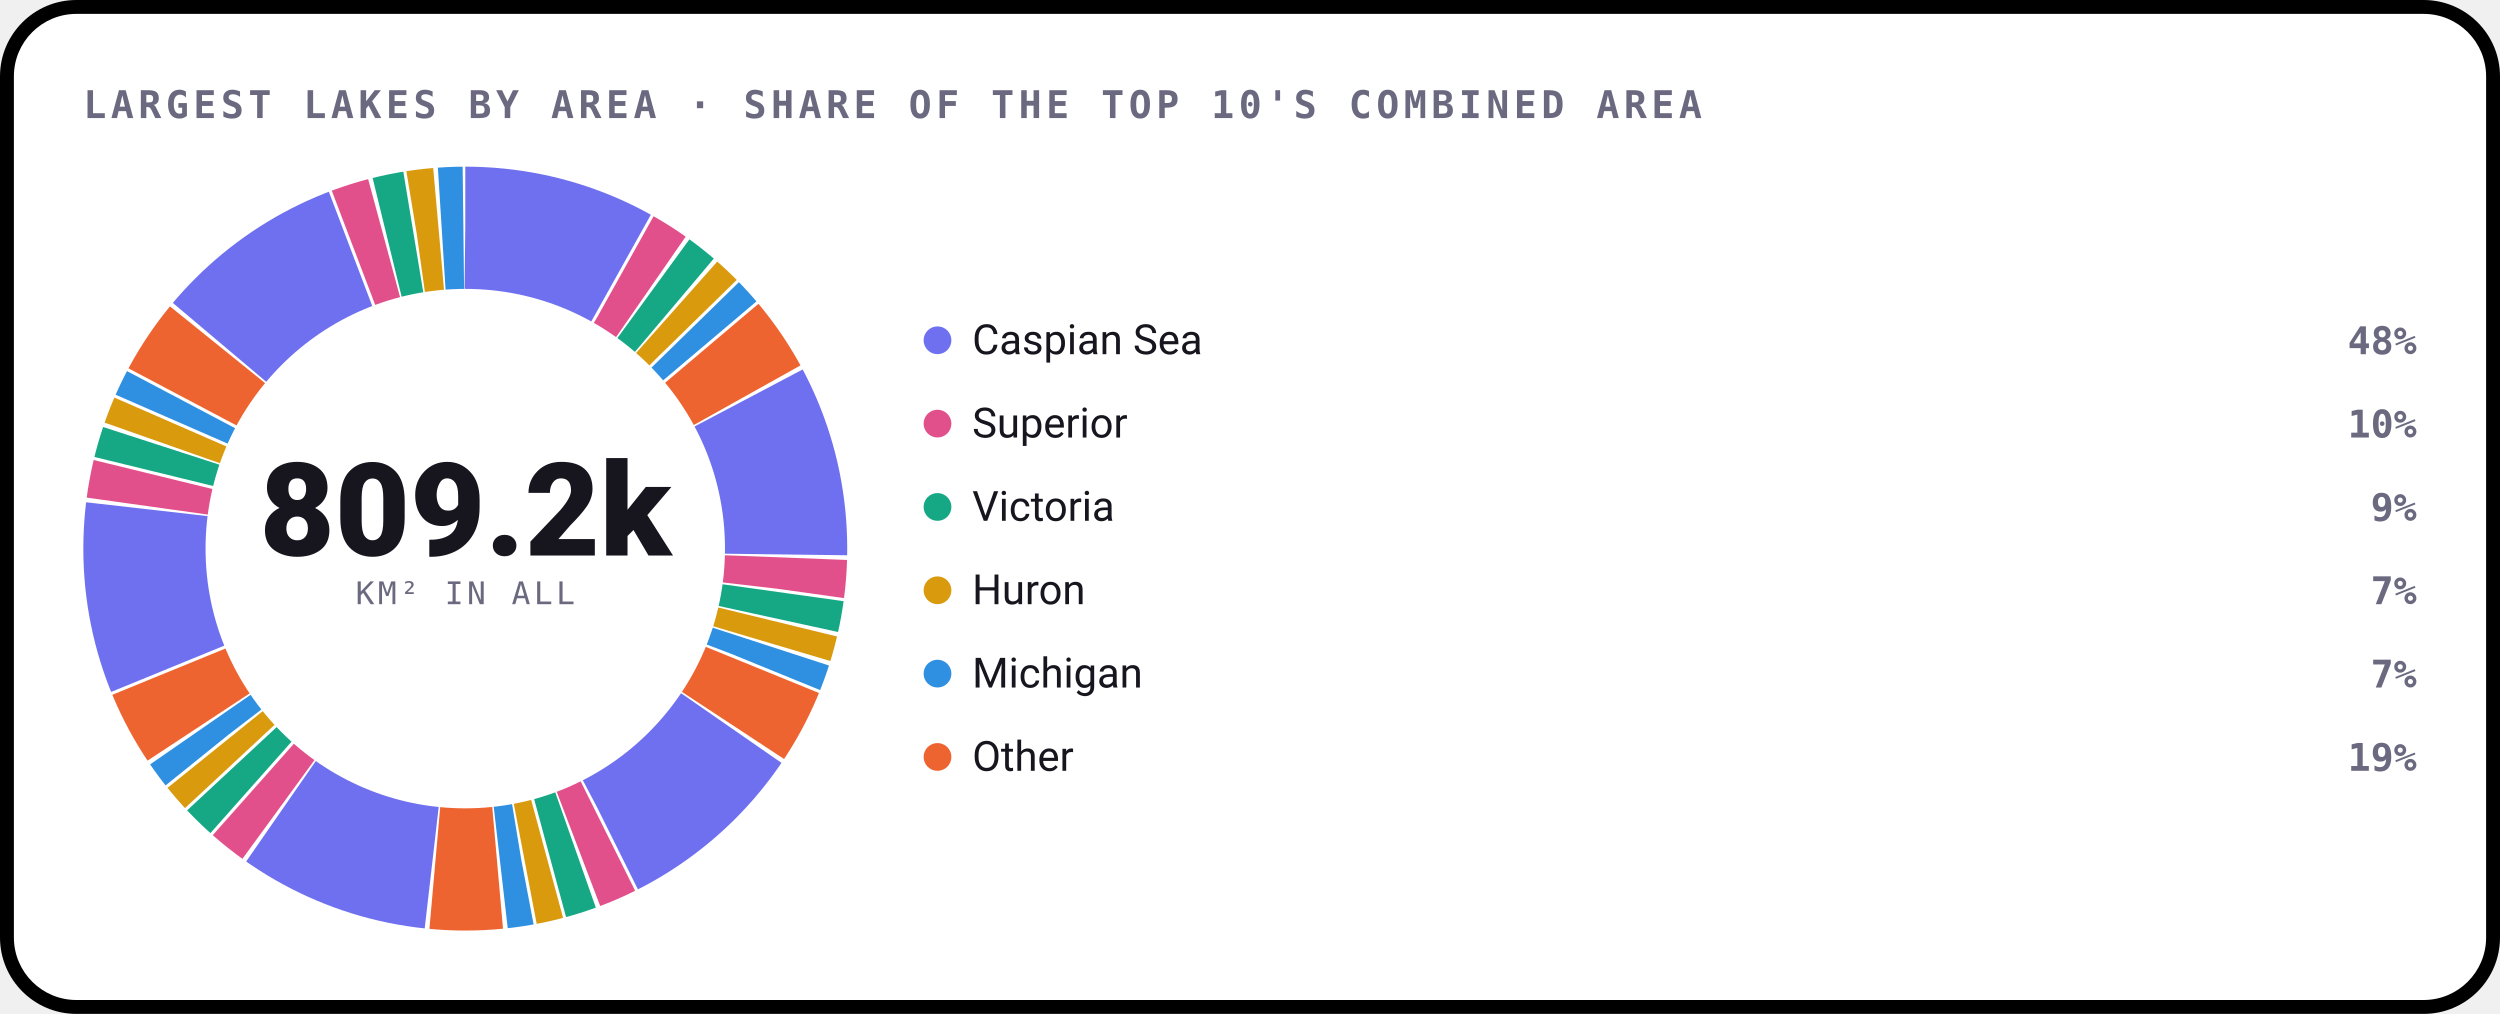
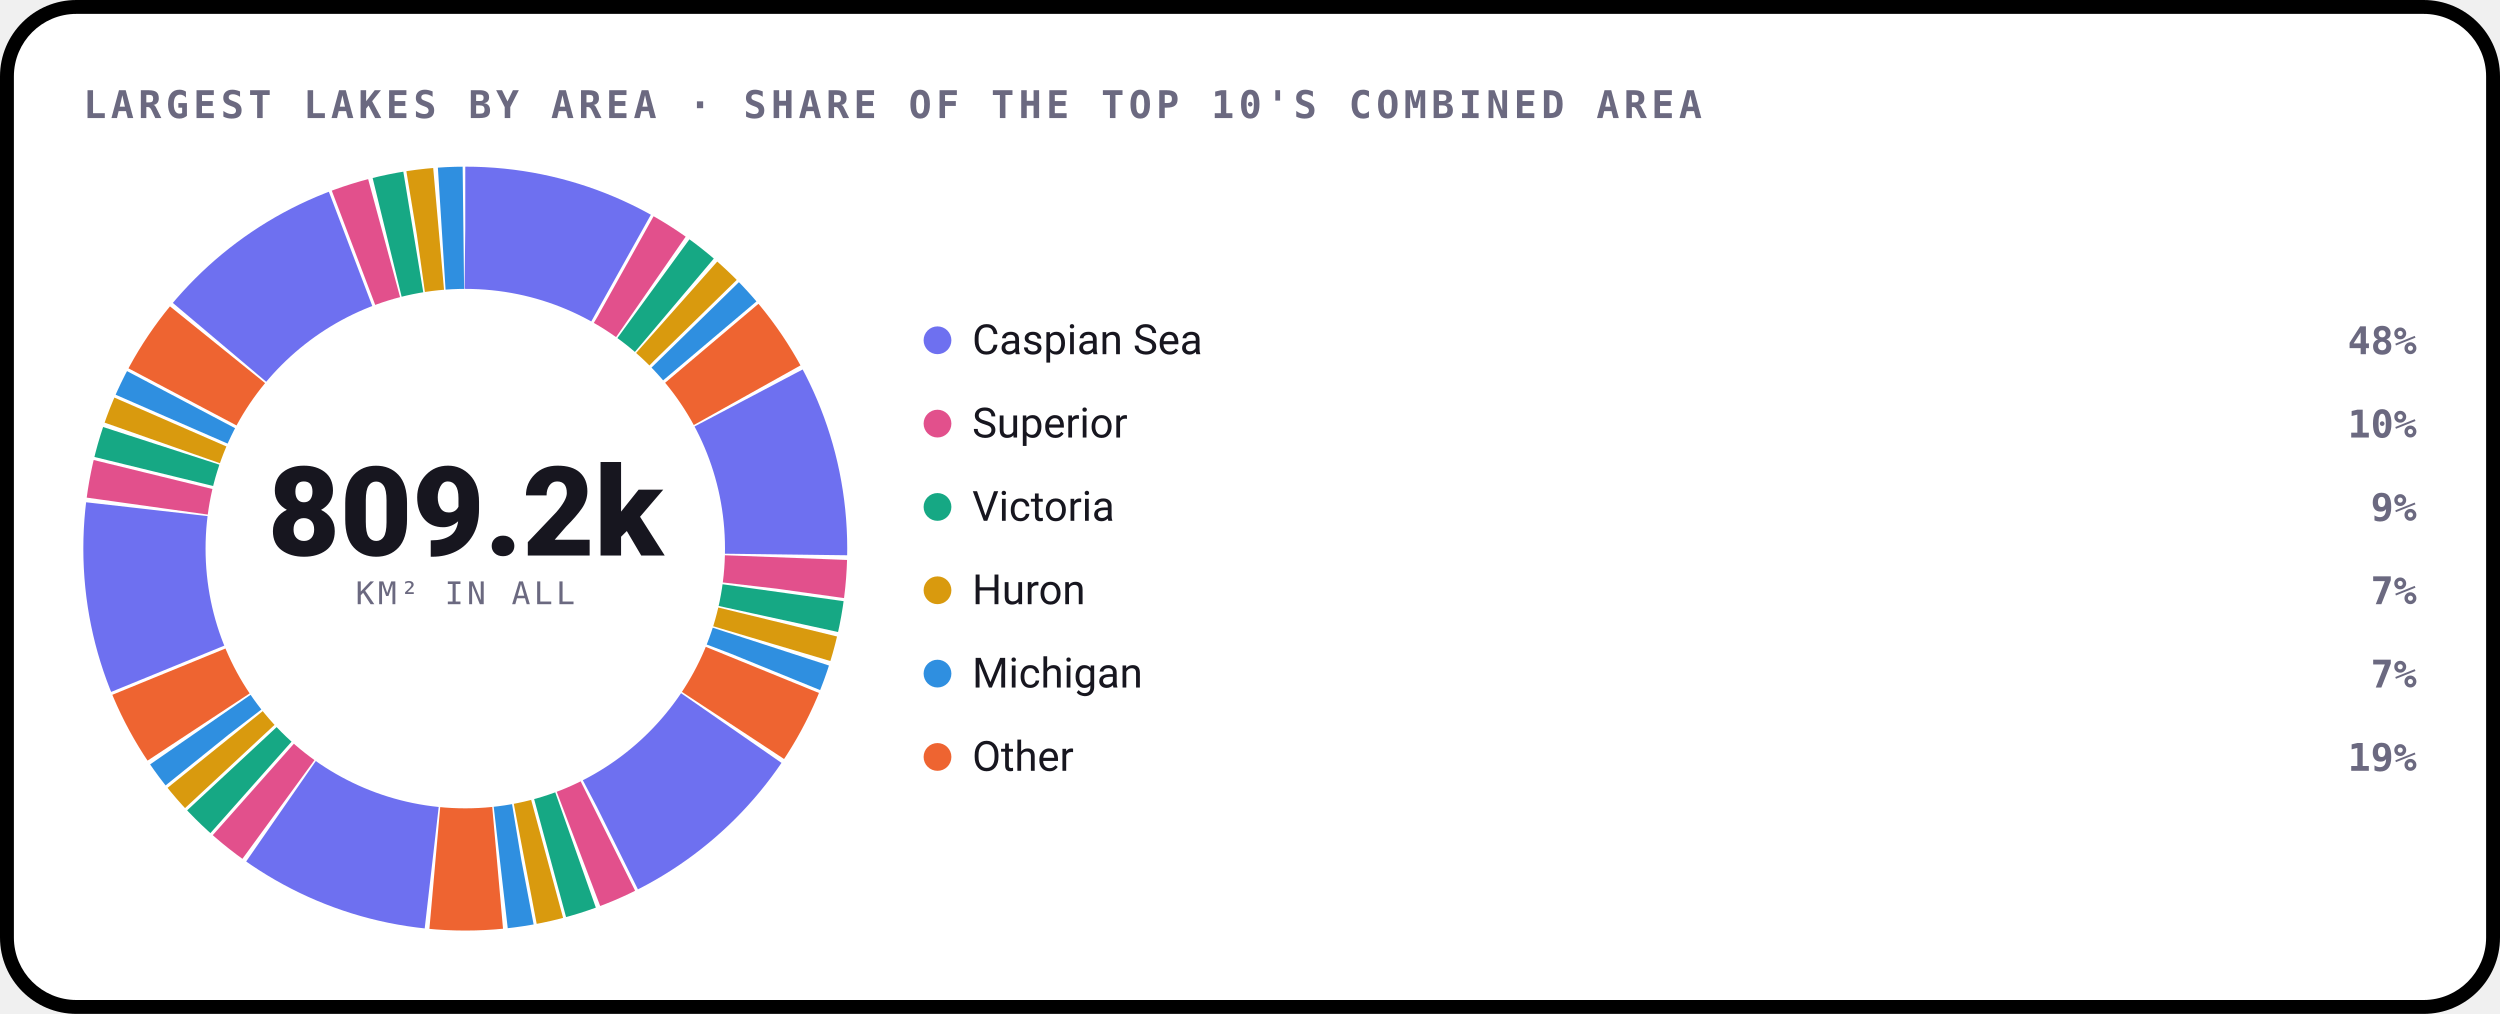
<svg xmlns="http://www.w3.org/2000/svg" viewBox="0 0 720 292" width="720" height="292" role="img" aria-label="Largest lakes by area · share of the top 10's combined area: total 809.2k across 6 parts">
  <rect width="720" height="292" rx="22" fill="#000000" />
  <rect x="4" y="4" width="712" height="284" rx="18" fill="#ffffff" />
  <text x="24" y="34" fill="#6b6980" font-family="ui-monospace,SFMono-Regular,Menlo,Consolas,monospace" font-size="11" font-weight="600" letter-spacing="1.3">LARGEST LAKES BY AREA · SHARE OF THE TOP 10'S COMBINED AREA</text>
  <circle cx="134" cy="158" r="92.4" fill="none" stroke="#6E70F0" stroke-width="35.2" pathLength="100" stroke-dasharray="46.85 53.15" stroke-dashoffset="0" transform="rotate(-90 134 158)" />
  <circle cx="134" cy="158" r="92.4" fill="none" stroke="#E2508C" stroke-width="35.2" pathLength="100" stroke-dasharray="9.25 90.75" stroke-dashoffset="-47.75" transform="rotate(-90 134 158)" />
  <circle cx="134" cy="158" r="92.4" fill="none" stroke="#16A884" stroke-width="35.2" pathLength="100" stroke-dasharray="7.69 92.31" stroke-dashoffset="-57.9" transform="rotate(-90 134 158)" />
  <circle cx="134" cy="158" r="92.4" fill="none" stroke="#D99A0E" stroke-width="35.2" pathLength="100" stroke-dasharray="6.46 93.54" stroke-dashoffset="-66.48" transform="rotate(-90 134 158)" />
  <circle cx="134" cy="158" r="92.4" fill="none" stroke="#2F8FE0" stroke-width="35.2" pathLength="100" stroke-dasharray="6.24 93.76" stroke-dashoffset="-73.84" transform="rotate(-90 134 158)" />
  <circle cx="134" cy="158" r="92.4" fill="none" stroke="#EE6431" stroke-width="35.2" pathLength="100" stroke-dasharray="18.12 81.88" stroke-dashoffset="-80.98" transform="rotate(-90 134 158)" />
-   <text x="134" y="160" text-anchor="middle" fill="#17161f" font-family="ui-sans-serif,system-ui,-apple-system,'Segoe UI',Roboto,Helvetica,Arial,sans-serif" font-size="37.4" font-weight="800">809.2k</text>
+   <text x="134" y="160" text-anchor="middle" fill="#17161f" font-family="ui-sans-serif,system-ui,-apple-system,'Segoe UI',Roboto,Helvetica,Arial,sans-serif" font-size="35.91" font-weight="800">809.2k</text>
  <text x="134" y="174" fill="#6b6980" font-family="ui-monospace,SFMono-Regular,Menlo,Consolas,monospace" font-size="9" text-anchor="middle" letter-spacing="1">KM² IN ALL</text>
  <circle cx="270" cy="98" r="4" fill="#6E70F0" />
  <text x="280" y="102" fill="#17161f" font-family="ui-sans-serif,system-ui,-apple-system,'Segoe UI',Roboto,Helvetica,Arial,sans-serif" font-size="12">Caspian Sea</text>
  <text x="696" y="102" text-anchor="end" fill="#6b6980" font-family="ui-monospace,SFMono-Regular,Menlo,Consolas,monospace" font-size="11" font-weight="600">48%</text>
  <circle cx="270" cy="122" r="4" fill="#E2508C" />
  <text x="280" y="126" fill="#17161f" font-family="ui-sans-serif,system-ui,-apple-system,'Segoe UI',Roboto,Helvetica,Arial,sans-serif" font-size="12">Superior</text>
  <text x="696" y="126" text-anchor="end" fill="#6b6980" font-family="ui-monospace,SFMono-Regular,Menlo,Consolas,monospace" font-size="11" font-weight="600">10%</text>
  <circle cx="270" cy="146" r="4" fill="#16A884" />
  <text x="280" y="150" fill="#17161f" font-family="ui-sans-serif,system-ui,-apple-system,'Segoe UI',Roboto,Helvetica,Arial,sans-serif" font-size="12">Victoria</text>
  <text x="696" y="150" text-anchor="end" fill="#6b6980" font-family="ui-monospace,SFMono-Regular,Menlo,Consolas,monospace" font-size="11" font-weight="600">9%</text>
  <circle cx="270" cy="170" r="4" fill="#D99A0E" />
  <text x="280" y="174" fill="#17161f" font-family="ui-sans-serif,system-ui,-apple-system,'Segoe UI',Roboto,Helvetica,Arial,sans-serif" font-size="12">Huron</text>
  <text x="696" y="174" text-anchor="end" fill="#6b6980" font-family="ui-monospace,SFMono-Regular,Menlo,Consolas,monospace" font-size="11" font-weight="600">7%</text>
  <circle cx="270" cy="194" r="4" fill="#2F8FE0" />
  <text x="280" y="198" fill="#17161f" font-family="ui-sans-serif,system-ui,-apple-system,'Segoe UI',Roboto,Helvetica,Arial,sans-serif" font-size="12">Michigan</text>
  <text x="696" y="198" text-anchor="end" fill="#6b6980" font-family="ui-monospace,SFMono-Regular,Menlo,Consolas,monospace" font-size="11" font-weight="600">7%</text>
  <circle cx="270" cy="218" r="4" fill="#EE6431" />
  <text x="280" y="222" fill="#17161f" font-family="ui-sans-serif,system-ui,-apple-system,'Segoe UI',Roboto,Helvetica,Arial,sans-serif" font-size="12">Other</text>
  <text x="696" y="222" text-anchor="end" fill="#6b6980" font-family="ui-monospace,SFMono-Regular,Menlo,Consolas,monospace" font-size="11" font-weight="600">19%</text>
</svg>
